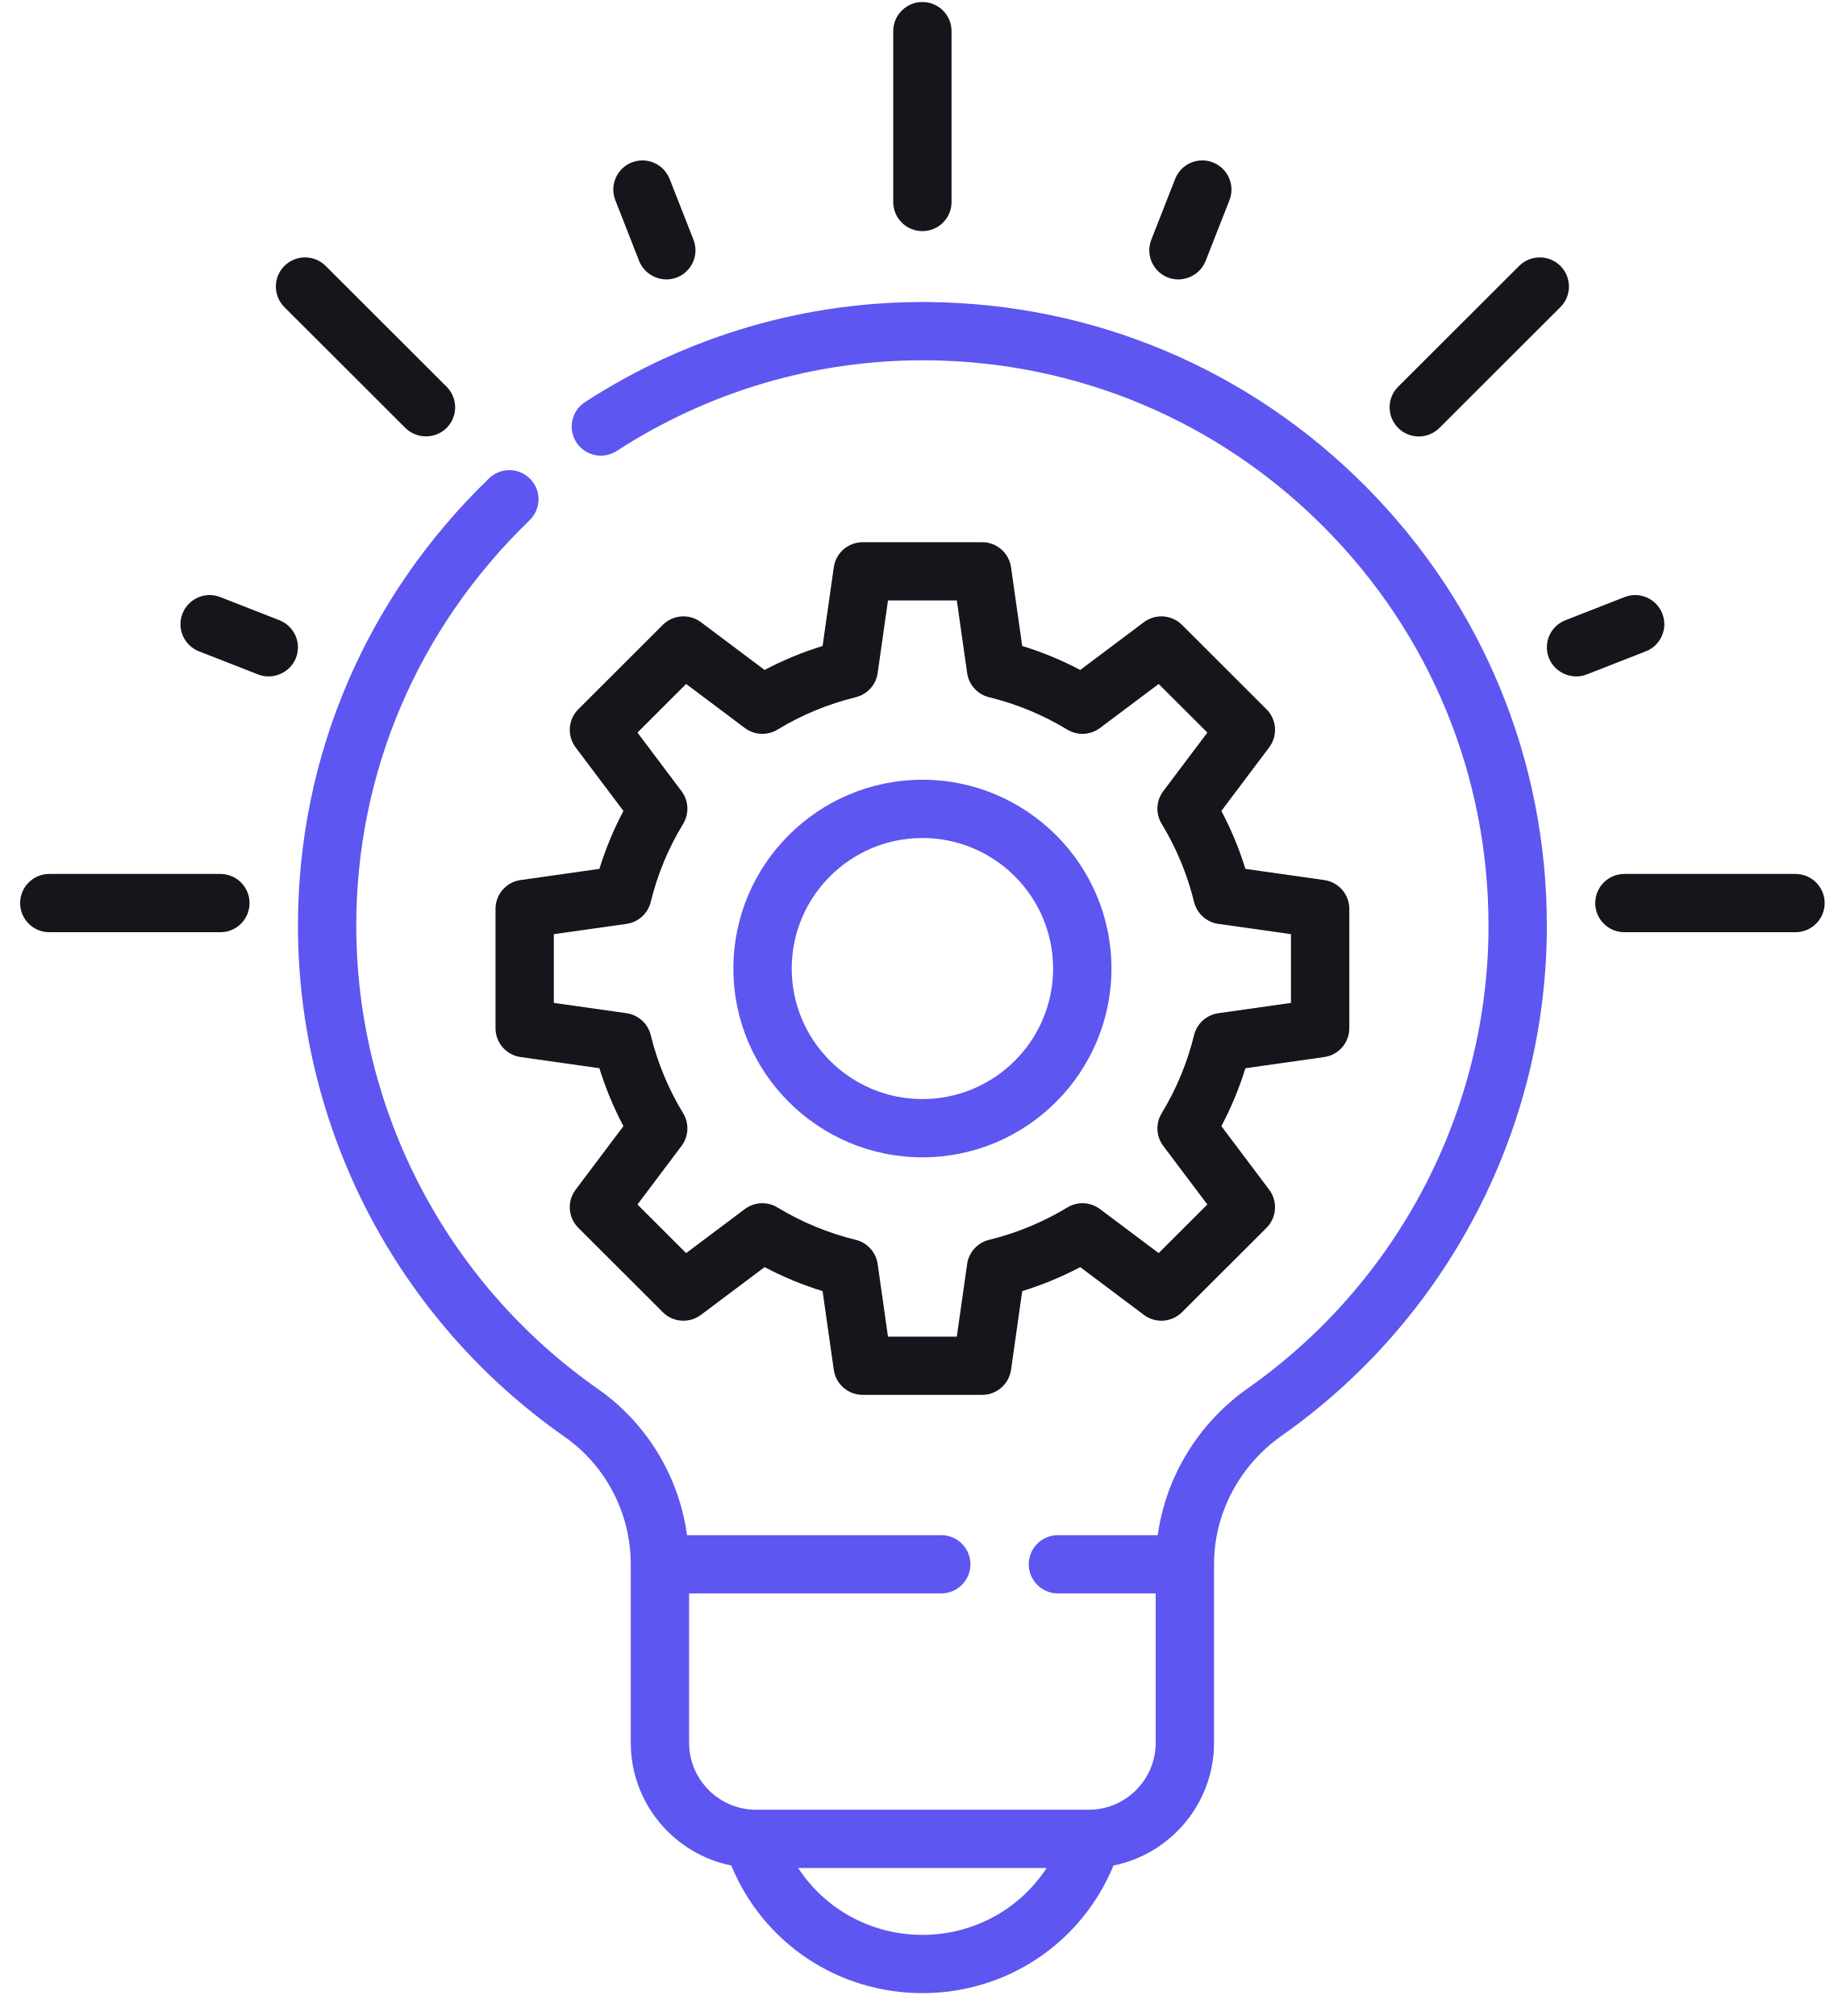
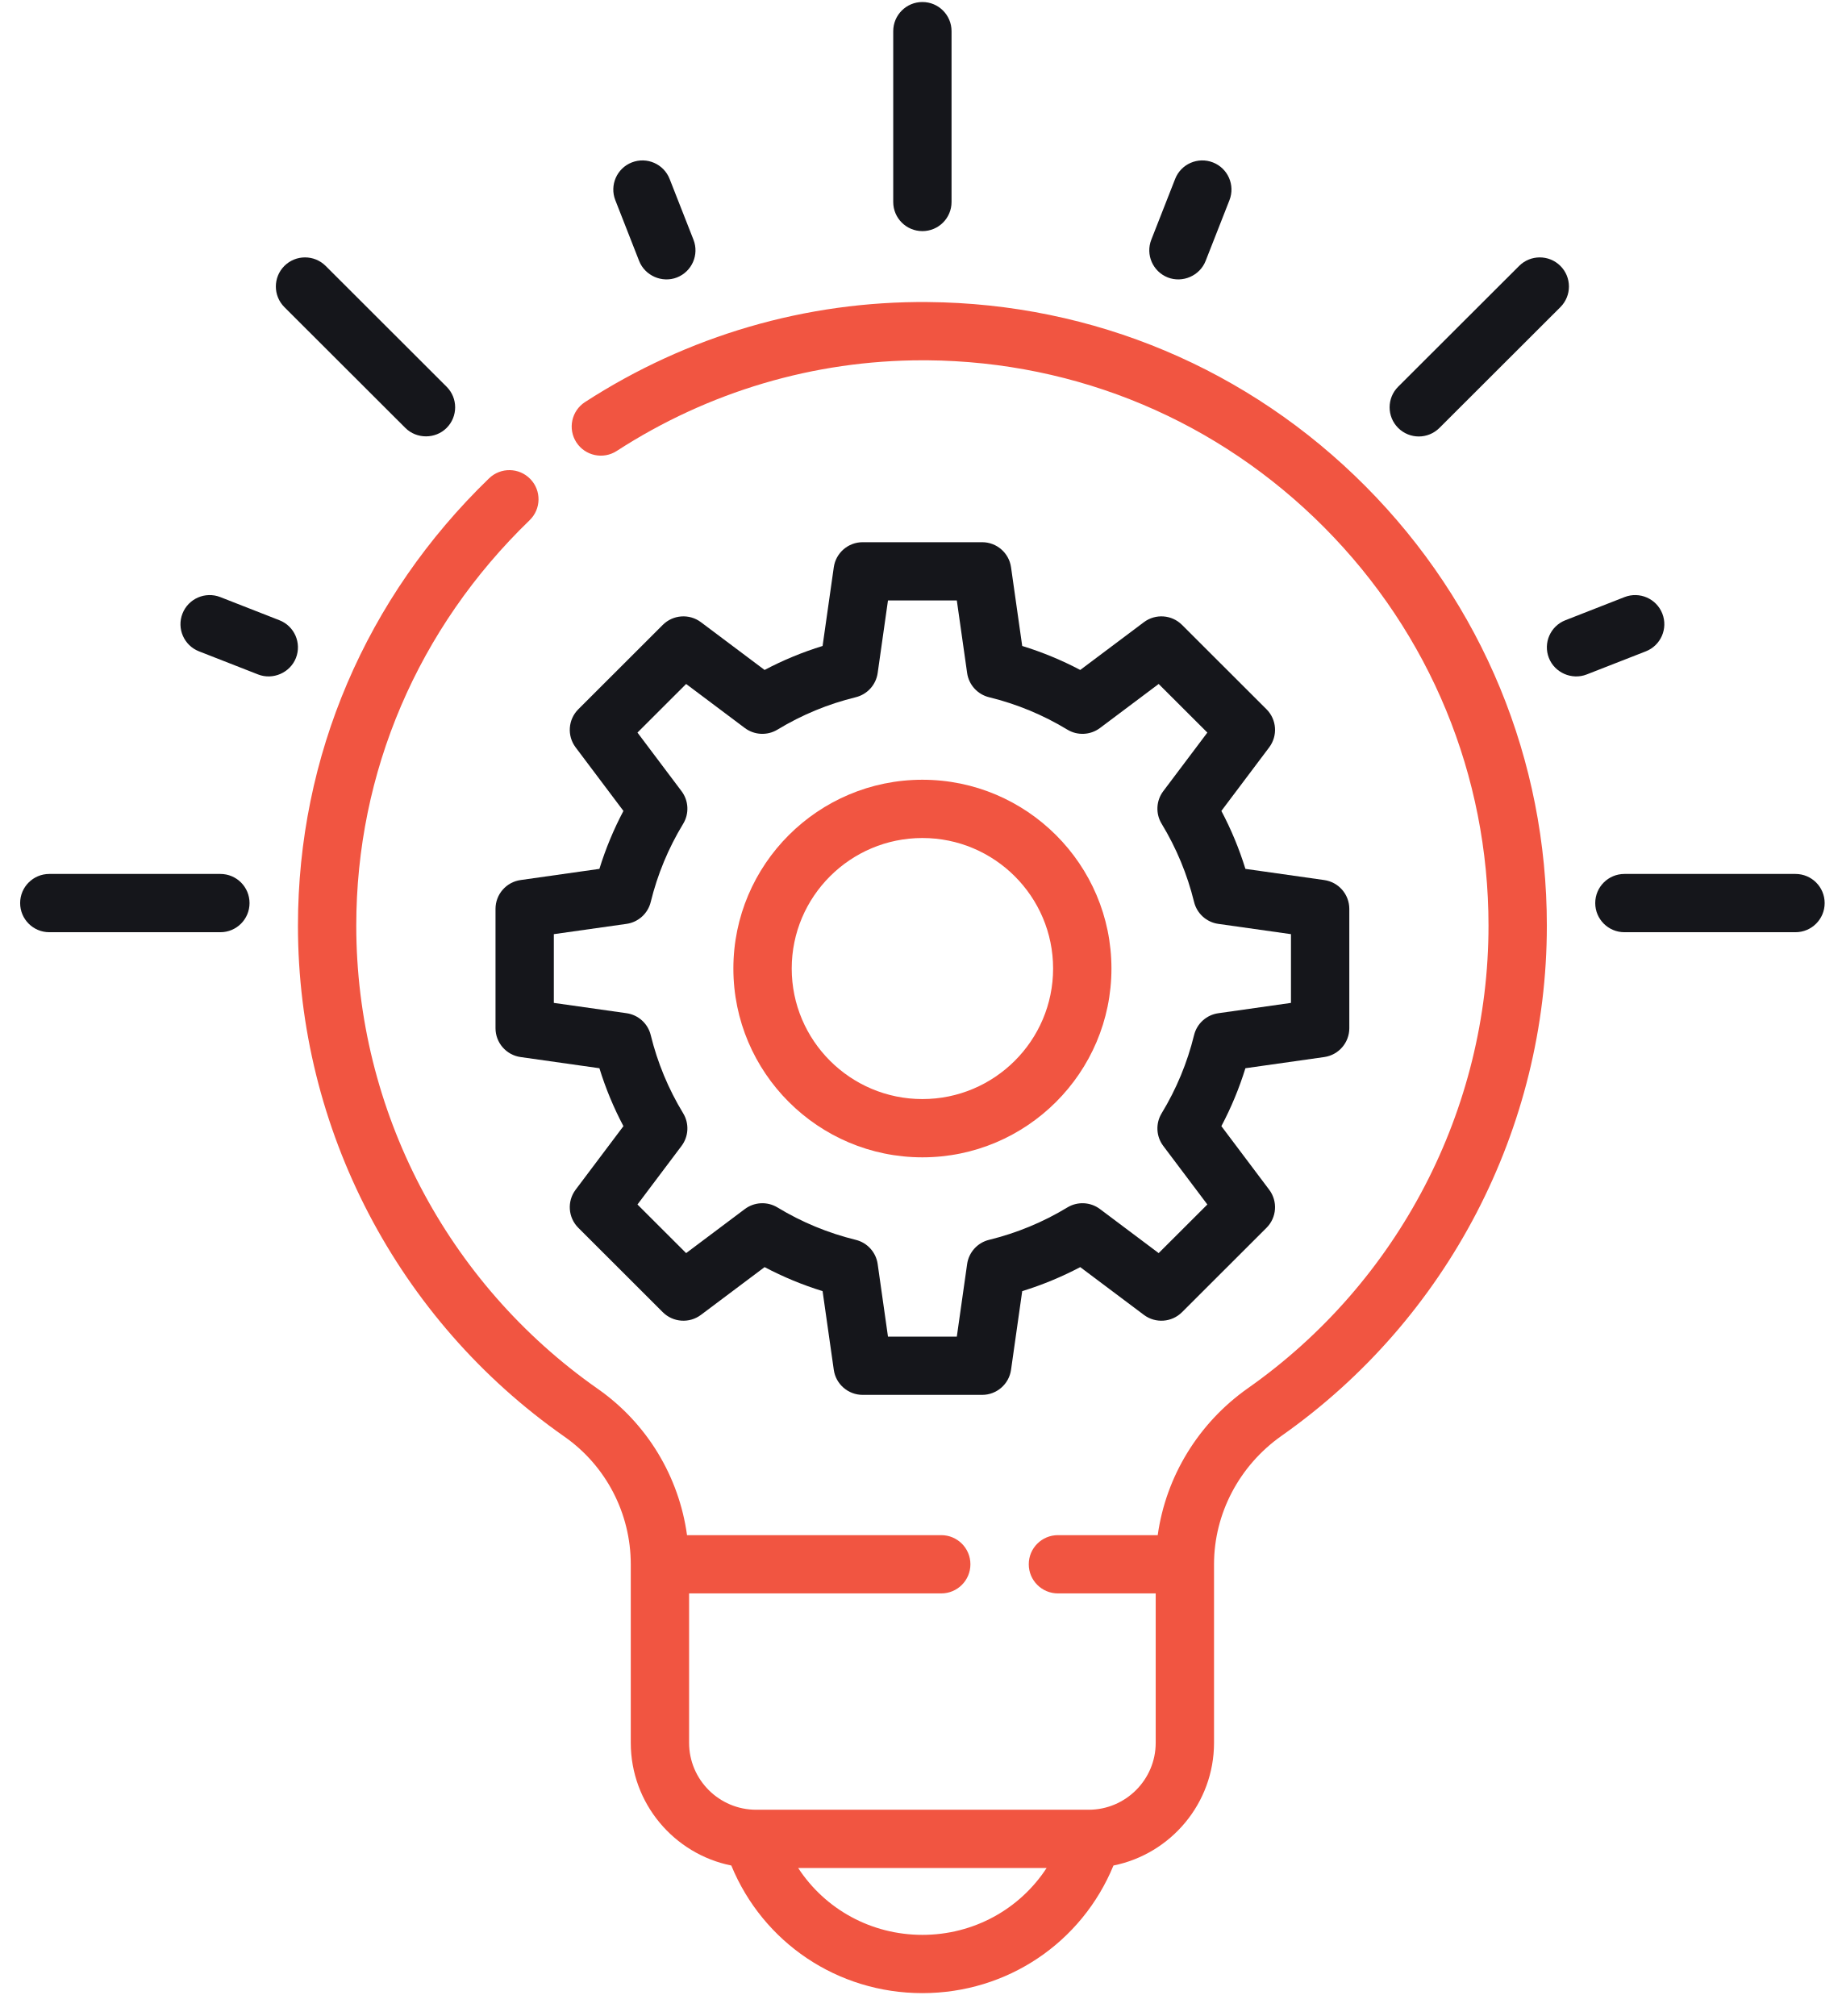
<svg xmlns="http://www.w3.org/2000/svg" width="74" height="81" viewBox="0 0 74 81" fill="none">
-   <path d="M37.057 31.329C32.87 31.329 29.463 34.732 29.463 38.914C29.463 43.097 32.87 46.5 37.057 46.5C41.245 46.5 44.652 43.097 44.652 38.914C44.652 34.732 41.245 31.329 37.057 31.329ZM37.057 44.159C34.162 44.159 31.807 41.806 31.807 38.914C31.807 36.023 34.162 33.67 37.057 33.67C39.953 33.67 42.308 36.023 42.308 38.914C42.308 41.806 39.953 44.159 37.057 44.159Z" fill="#5D56F1" />
+   <path d="M37.057 31.329C32.87 31.329 29.463 34.732 29.463 38.914C29.463 43.097 32.87 46.5 37.057 46.5C41.245 46.5 44.652 43.097 44.652 38.914C44.652 34.732 41.245 31.329 37.057 31.329ZM37.057 44.159C34.162 44.159 31.807 41.806 31.807 38.914C31.807 36.023 34.162 33.67 37.057 33.67C39.953 33.67 42.308 36.023 42.308 38.914C42.308 41.806 39.953 44.159 37.057 44.159Z" fill="#f15541" />
  <path d="M50.881 28.497L47.487 25.107C47.075 24.695 46.421 24.649 45.955 24.999L43.398 26.918C42.653 26.524 41.873 26.202 41.067 25.954L40.618 22.792C40.536 22.214 40.041 21.785 39.457 21.785H34.658C34.074 21.785 33.579 22.214 33.497 22.792L33.047 25.954C32.242 26.202 31.462 26.524 30.717 26.918L28.16 24.999C27.694 24.649 27.04 24.695 26.627 25.107L23.234 28.497C22.821 28.91 22.775 29.562 23.125 30.028L25.046 32.582C24.653 33.326 24.329 34.105 24.081 34.91L20.914 35.359C20.336 35.441 19.907 35.935 19.907 36.518V41.312C19.907 41.894 20.336 42.389 20.914 42.471L24.081 42.92C24.329 43.724 24.652 44.503 25.046 45.247L23.125 47.801C22.775 48.267 22.821 48.919 23.234 49.332L26.627 52.722C27.04 53.134 27.694 53.18 28.16 52.83L30.717 50.911C31.462 51.304 32.242 51.627 33.047 51.876L33.497 55.038C33.579 55.615 34.074 56.044 34.658 56.044H39.457C40.041 56.044 40.535 55.615 40.618 55.038L41.067 51.876C41.873 51.627 42.653 51.304 43.398 50.911L45.955 52.83C46.421 53.18 47.075 53.134 47.487 52.722L50.881 49.332C51.294 48.919 51.34 48.267 50.989 47.801L49.068 45.247C49.462 44.503 49.785 43.724 50.034 42.92L53.2 42.471C53.778 42.389 54.208 41.894 54.208 41.312V36.518C54.208 35.935 53.778 35.441 53.2 35.359L50.034 34.91C49.785 34.105 49.462 33.326 49.068 32.582L50.989 30.028C51.34 29.562 51.294 28.91 50.881 28.497ZM51.864 37.533V40.295L48.945 40.71C48.471 40.777 48.085 41.125 47.971 41.59C47.7 42.699 47.261 43.755 46.669 44.73C46.42 45.139 46.445 45.658 46.733 46.041L48.505 48.395L46.549 50.348L44.192 48.579C43.809 48.291 43.289 48.265 42.88 48.514C41.904 49.106 40.846 49.543 39.736 49.815C39.271 49.928 38.922 50.314 38.854 50.787L38.44 53.703H35.674L35.26 50.787C35.193 50.314 34.843 49.928 34.378 49.815C33.268 49.543 32.211 49.106 31.235 48.514C30.825 48.265 30.306 48.291 29.922 48.579L27.565 50.348L25.61 48.395L27.381 46.041C27.669 45.658 27.694 45.139 27.446 44.73C26.853 43.755 26.415 42.699 26.143 41.59C26.03 41.125 25.644 40.776 25.17 40.709L22.25 40.295V37.533L25.17 37.12C25.644 37.053 26.03 36.703 26.143 36.239C26.415 35.13 26.853 34.074 27.446 33.099C27.694 32.69 27.669 32.171 27.381 31.789L25.61 29.434L27.565 27.481L29.922 29.25C30.306 29.537 30.825 29.564 31.235 29.315C32.211 28.723 33.268 28.285 34.378 28.014C34.843 27.9 35.192 27.516 35.26 27.041L35.674 24.126H38.44L38.854 27.041C38.922 27.515 39.271 27.9 39.736 28.014C40.846 28.285 41.904 28.723 42.88 29.315C43.289 29.564 43.809 29.537 44.192 29.25L46.549 27.481L48.505 29.434L46.733 31.789C46.445 32.171 46.42 32.69 46.669 33.099C47.261 34.074 47.699 35.13 47.971 36.238C48.084 36.703 48.47 37.053 48.944 37.12L51.864 37.533Z" fill="#15161B" />
  <path d="M37.057 9.286C37.704 9.286 38.228 8.763 38.228 8.116V1.252C38.228 0.605 37.704 0.081 37.057 0.081C36.41 0.081 35.885 0.605 35.885 1.252V8.116C35.885 8.763 36.41 9.286 37.057 9.286Z" fill="#15161B" />
  <path d="M72.133 35.114H65.26C64.612 35.114 64.088 35.638 64.088 36.284C64.088 36.931 64.612 37.455 65.26 37.455H72.133C72.78 37.455 73.305 36.931 73.305 36.284C73.305 35.638 72.78 35.114 72.133 35.114Z" fill="#15161B" />
  <path d="M8.854 35.114H1.98C1.333 35.114 0.809 35.638 0.809 36.284C0.809 36.931 1.333 37.455 1.98 37.455H8.854C9.501 37.455 10.025 36.931 10.025 36.284C10.025 35.638 9.501 35.114 8.854 35.114Z" fill="#15161B" />
  <path d="M16.285 17.194C16.737 17.645 17.491 17.645 17.942 17.194C18.4 16.736 18.4 15.995 17.942 15.538L13.083 10.684C12.625 10.228 11.883 10.228 11.425 10.684C10.968 11.141 10.968 11.882 11.425 12.34L16.285 17.194Z" fill="#15161B" />
  <path d="M11.225 24.92L8.85 23.99C8.247 23.755 7.567 24.051 7.331 24.653C7.095 25.255 7.392 25.934 7.995 26.17L10.37 27.099C10.965 27.332 11.655 27.03 11.889 26.436C12.125 25.834 11.828 25.155 11.225 24.92Z" fill="#15161B" />
  <path d="M25.677 10.485C25.911 11.079 26.601 11.38 27.196 11.148C27.798 10.912 28.096 10.233 27.86 9.631L26.902 7.19C26.666 6.587 25.986 6.291 25.383 6.526C24.781 6.762 24.484 7.441 24.72 8.043L25.677 10.485Z" fill="#15161B" />
  <path d="M46.916 11.148C47.511 11.38 48.202 11.079 48.435 10.485L49.393 8.043C49.629 7.441 49.332 6.762 48.729 6.526C48.127 6.291 47.447 6.587 47.211 7.189L46.253 9.631C46.017 10.233 46.314 10.911 46.916 11.148Z" fill="#15161B" />
  <path d="M56.999 17.537C57.299 17.537 57.599 17.422 57.828 17.194L62.688 12.34C63.146 11.882 63.146 11.141 62.688 10.684C62.23 10.228 61.489 10.228 61.031 10.684L56.17 15.538C55.713 15.995 55.713 16.736 56.17 17.194C56.399 17.422 56.7 17.537 56.999 17.537Z" fill="#15161B" />
  <path d="M66.783 24.653C66.547 24.051 65.867 23.755 65.265 23.99L62.889 24.92C62.287 25.155 61.989 25.834 62.226 26.436C62.459 27.03 63.149 27.332 63.744 27.099L66.12 26.17C66.722 25.934 67.019 25.255 66.783 24.653Z" fill="#15161B" />
-   <path d="M37.271 12.136C32.388 12.094 27.624 13.485 23.502 16.155C22.959 16.507 22.804 17.232 23.156 17.774C23.508 18.316 24.234 18.471 24.777 18.119C28.46 15.734 32.703 14.476 37.062 14.476C37.125 14.476 37.189 14.476 37.252 14.476C43.286 14.527 48.95 16.912 53.203 21.193C57.457 25.476 59.8 31.157 59.8 37.191C59.8 44.57 56.189 51.517 50.139 55.773C48.143 57.177 46.839 59.328 46.511 61.68H42.502C41.854 61.68 41.33 62.204 41.33 62.85C41.33 63.497 41.854 64.021 42.502 64.021H46.43V70.023C46.43 71.506 45.221 72.713 43.736 72.713H30.378C28.893 72.713 27.684 71.506 27.684 70.023V64.021H37.814C38.462 64.021 38.986 63.497 38.986 62.85C38.986 62.204 38.462 61.68 37.814 61.68H27.601C27.278 59.325 25.992 57.186 24.02 55.805C17.942 51.551 14.313 44.593 14.313 37.192C14.313 31.028 16.787 25.242 21.278 20.901C21.743 20.451 21.756 19.71 21.305 19.246C20.855 18.781 20.114 18.769 19.648 19.219C14.697 24.005 11.97 30.388 11.97 37.192C11.97 45.355 15.972 53.03 22.675 57.722C24.344 58.89 25.341 60.807 25.341 62.85V70.023C25.341 72.456 27.079 74.491 29.38 74.954C30.653 78.05 33.648 80.081 37.057 80.081C40.466 80.081 43.461 78.05 44.733 74.954C47.034 74.491 48.773 72.456 48.773 70.023V62.853C48.773 62.852 48.773 62.852 48.773 62.85C48.773 60.814 49.788 58.884 51.489 57.687C58.16 52.993 62.144 45.331 62.144 37.192C62.144 30.536 59.559 24.269 54.866 19.544C50.176 14.822 43.927 12.191 37.271 12.136ZM37.057 77.74C34.996 77.74 33.146 76.707 32.067 75.054H42.047C40.968 76.707 39.118 77.74 37.057 77.74Z" fill="#5D56F1" />
+   <path d="M37.271 12.136C32.388 12.094 27.624 13.485 23.502 16.155C22.959 16.507 22.804 17.232 23.156 17.774C23.508 18.316 24.234 18.471 24.777 18.119C28.46 15.734 32.703 14.476 37.062 14.476C37.125 14.476 37.189 14.476 37.252 14.476C43.286 14.527 48.95 16.912 53.203 21.193C57.457 25.476 59.8 31.157 59.8 37.191C59.8 44.57 56.189 51.517 50.139 55.773C48.143 57.177 46.839 59.328 46.511 61.68H42.502C41.854 61.68 41.33 62.204 41.33 62.85C41.33 63.497 41.854 64.021 42.502 64.021H46.43V70.023C46.43 71.506 45.221 72.713 43.736 72.713H30.378C28.893 72.713 27.684 71.506 27.684 70.023V64.021H37.814C38.462 64.021 38.986 63.497 38.986 62.85C38.986 62.204 38.462 61.68 37.814 61.68H27.601C27.278 59.325 25.992 57.186 24.02 55.805C17.942 51.551 14.313 44.593 14.313 37.192C14.313 31.028 16.787 25.242 21.278 20.901C21.743 20.451 21.756 19.71 21.305 19.246C20.855 18.781 20.114 18.769 19.648 19.219C14.697 24.005 11.97 30.388 11.97 37.192C11.97 45.355 15.972 53.03 22.675 57.722C24.344 58.89 25.341 60.807 25.341 62.85V70.023C25.341 72.456 27.079 74.491 29.38 74.954C30.653 78.05 33.648 80.081 37.057 80.081C40.466 80.081 43.461 78.05 44.733 74.954C47.034 74.491 48.773 72.456 48.773 70.023V62.853C48.773 62.852 48.773 62.852 48.773 62.85C48.773 60.814 49.788 58.884 51.489 57.687C58.16 52.993 62.144 45.331 62.144 37.192C62.144 30.536 59.559 24.269 54.866 19.544C50.176 14.822 43.927 12.191 37.271 12.136ZM37.057 77.74C34.996 77.74 33.146 76.707 32.067 75.054H42.047C40.968 76.707 39.118 77.74 37.057 77.74Z" fill="#f15541" />
</svg>
